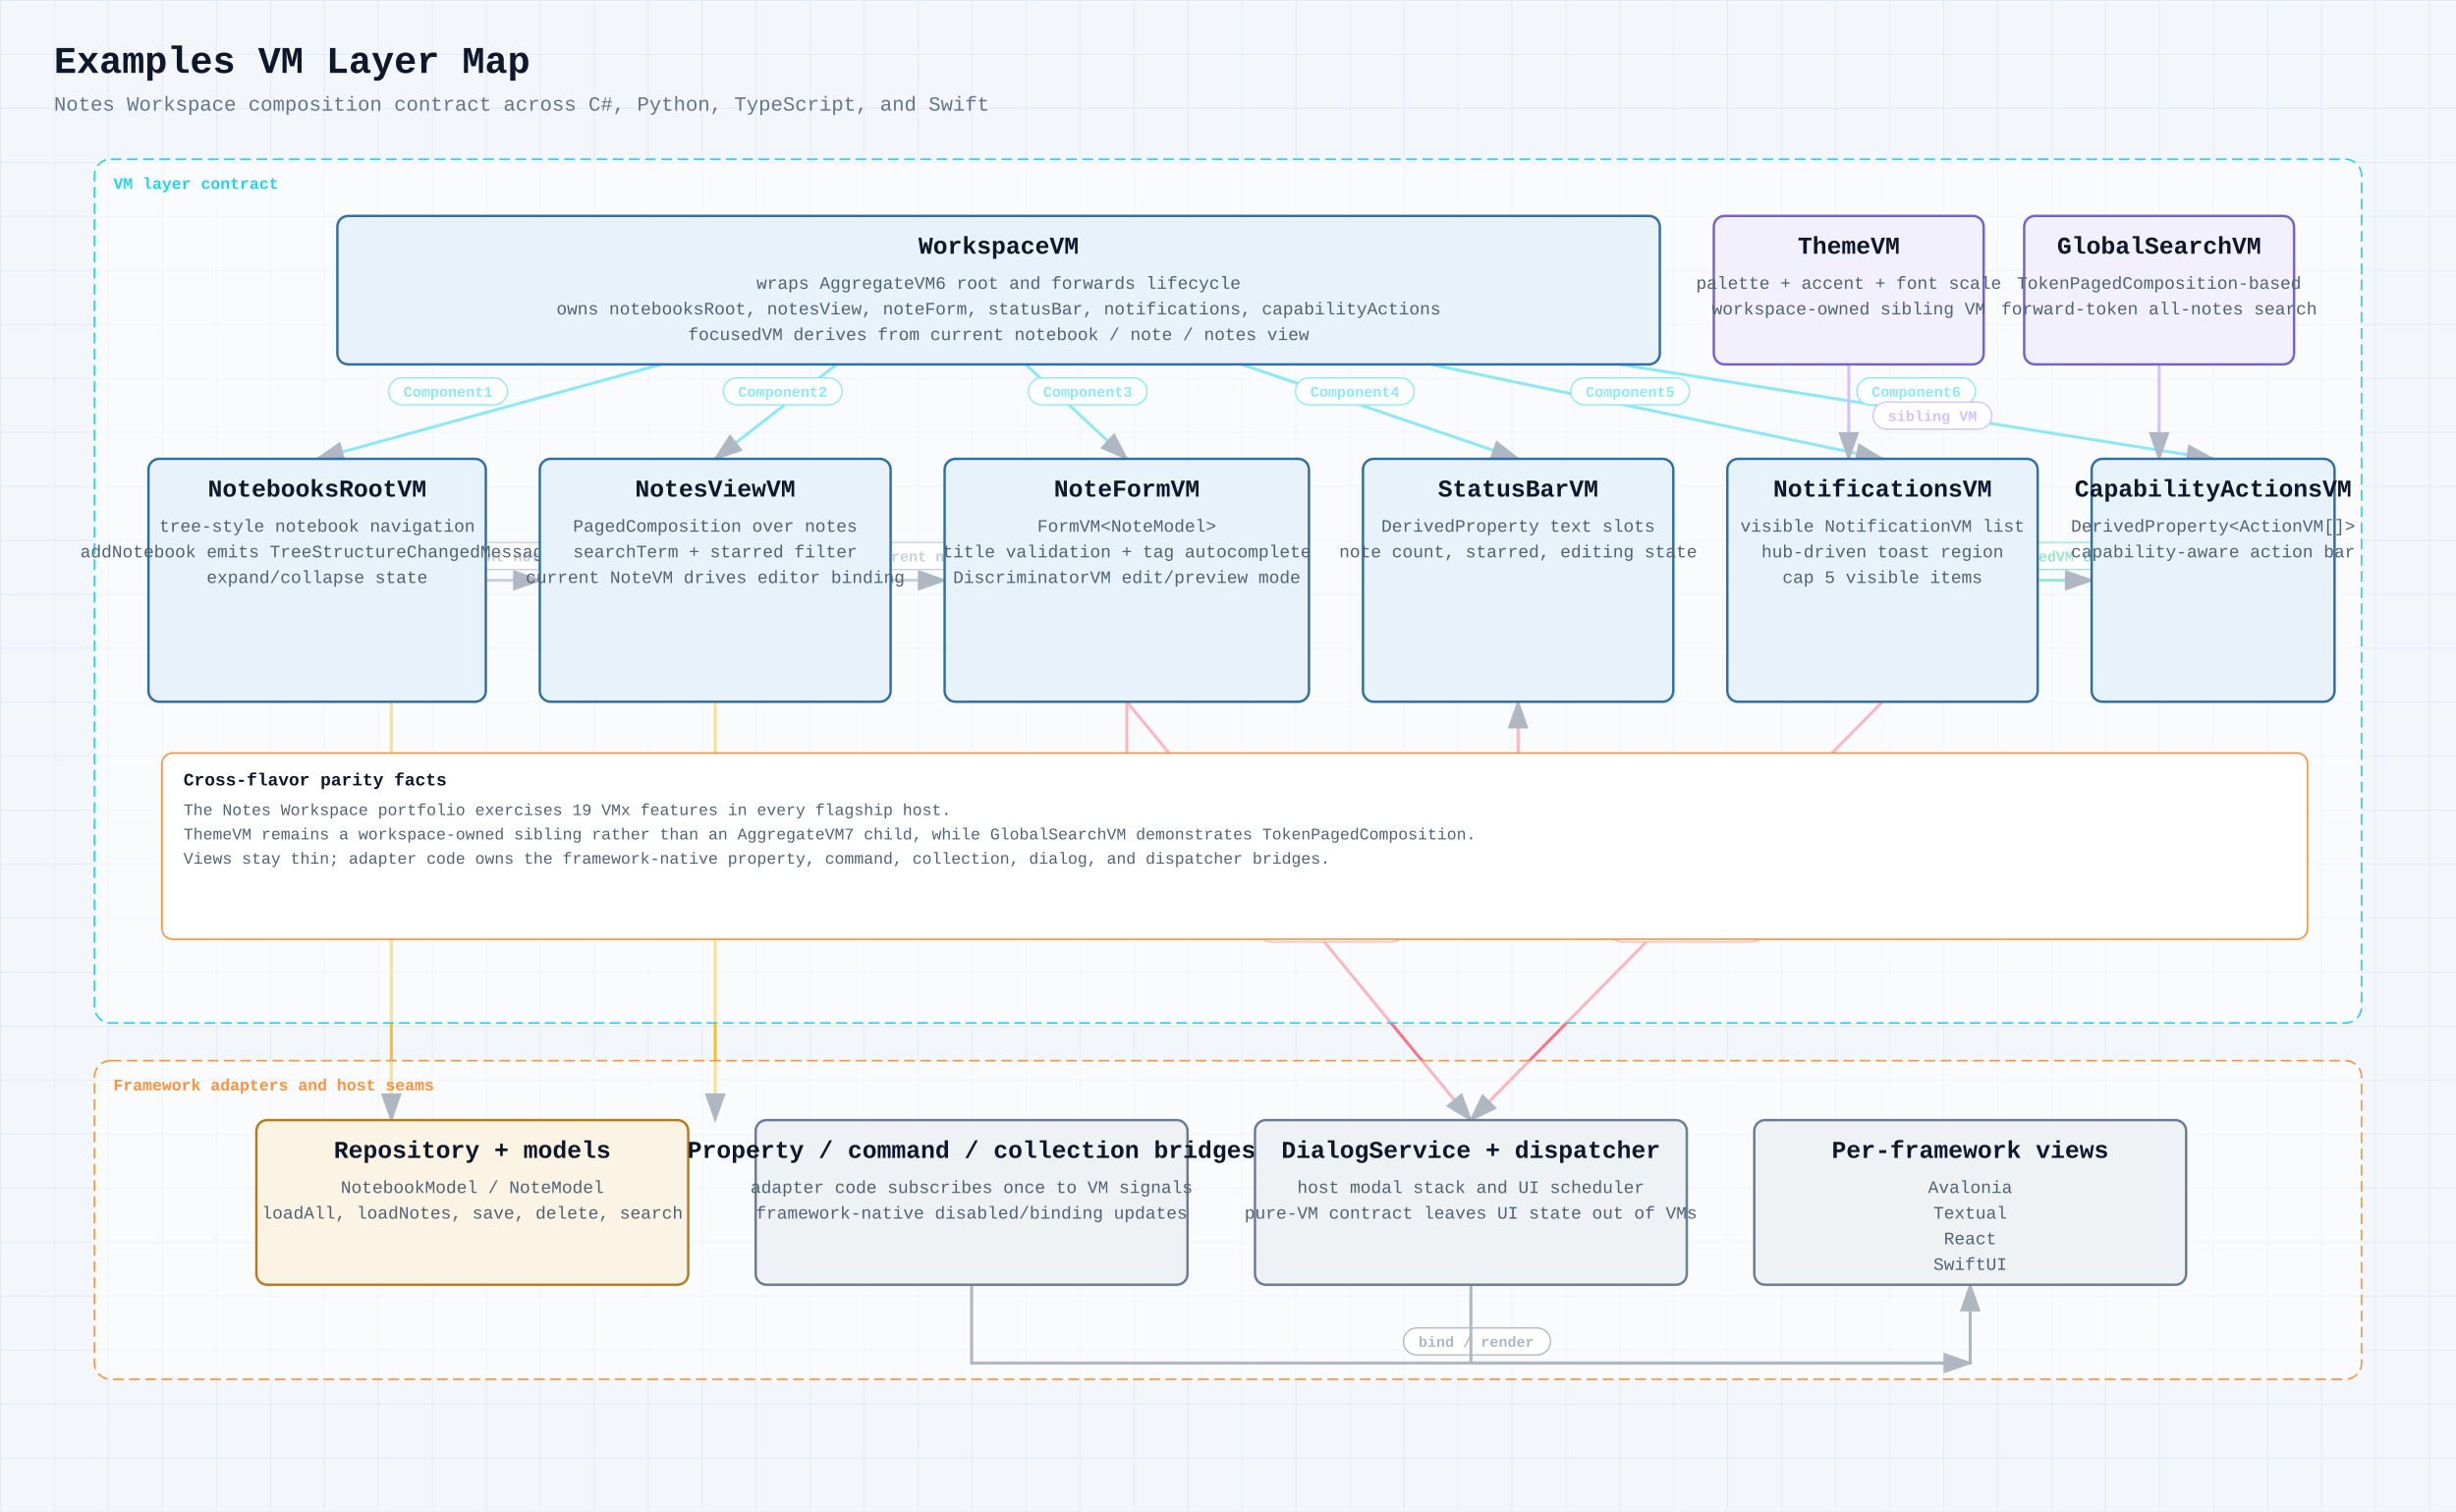
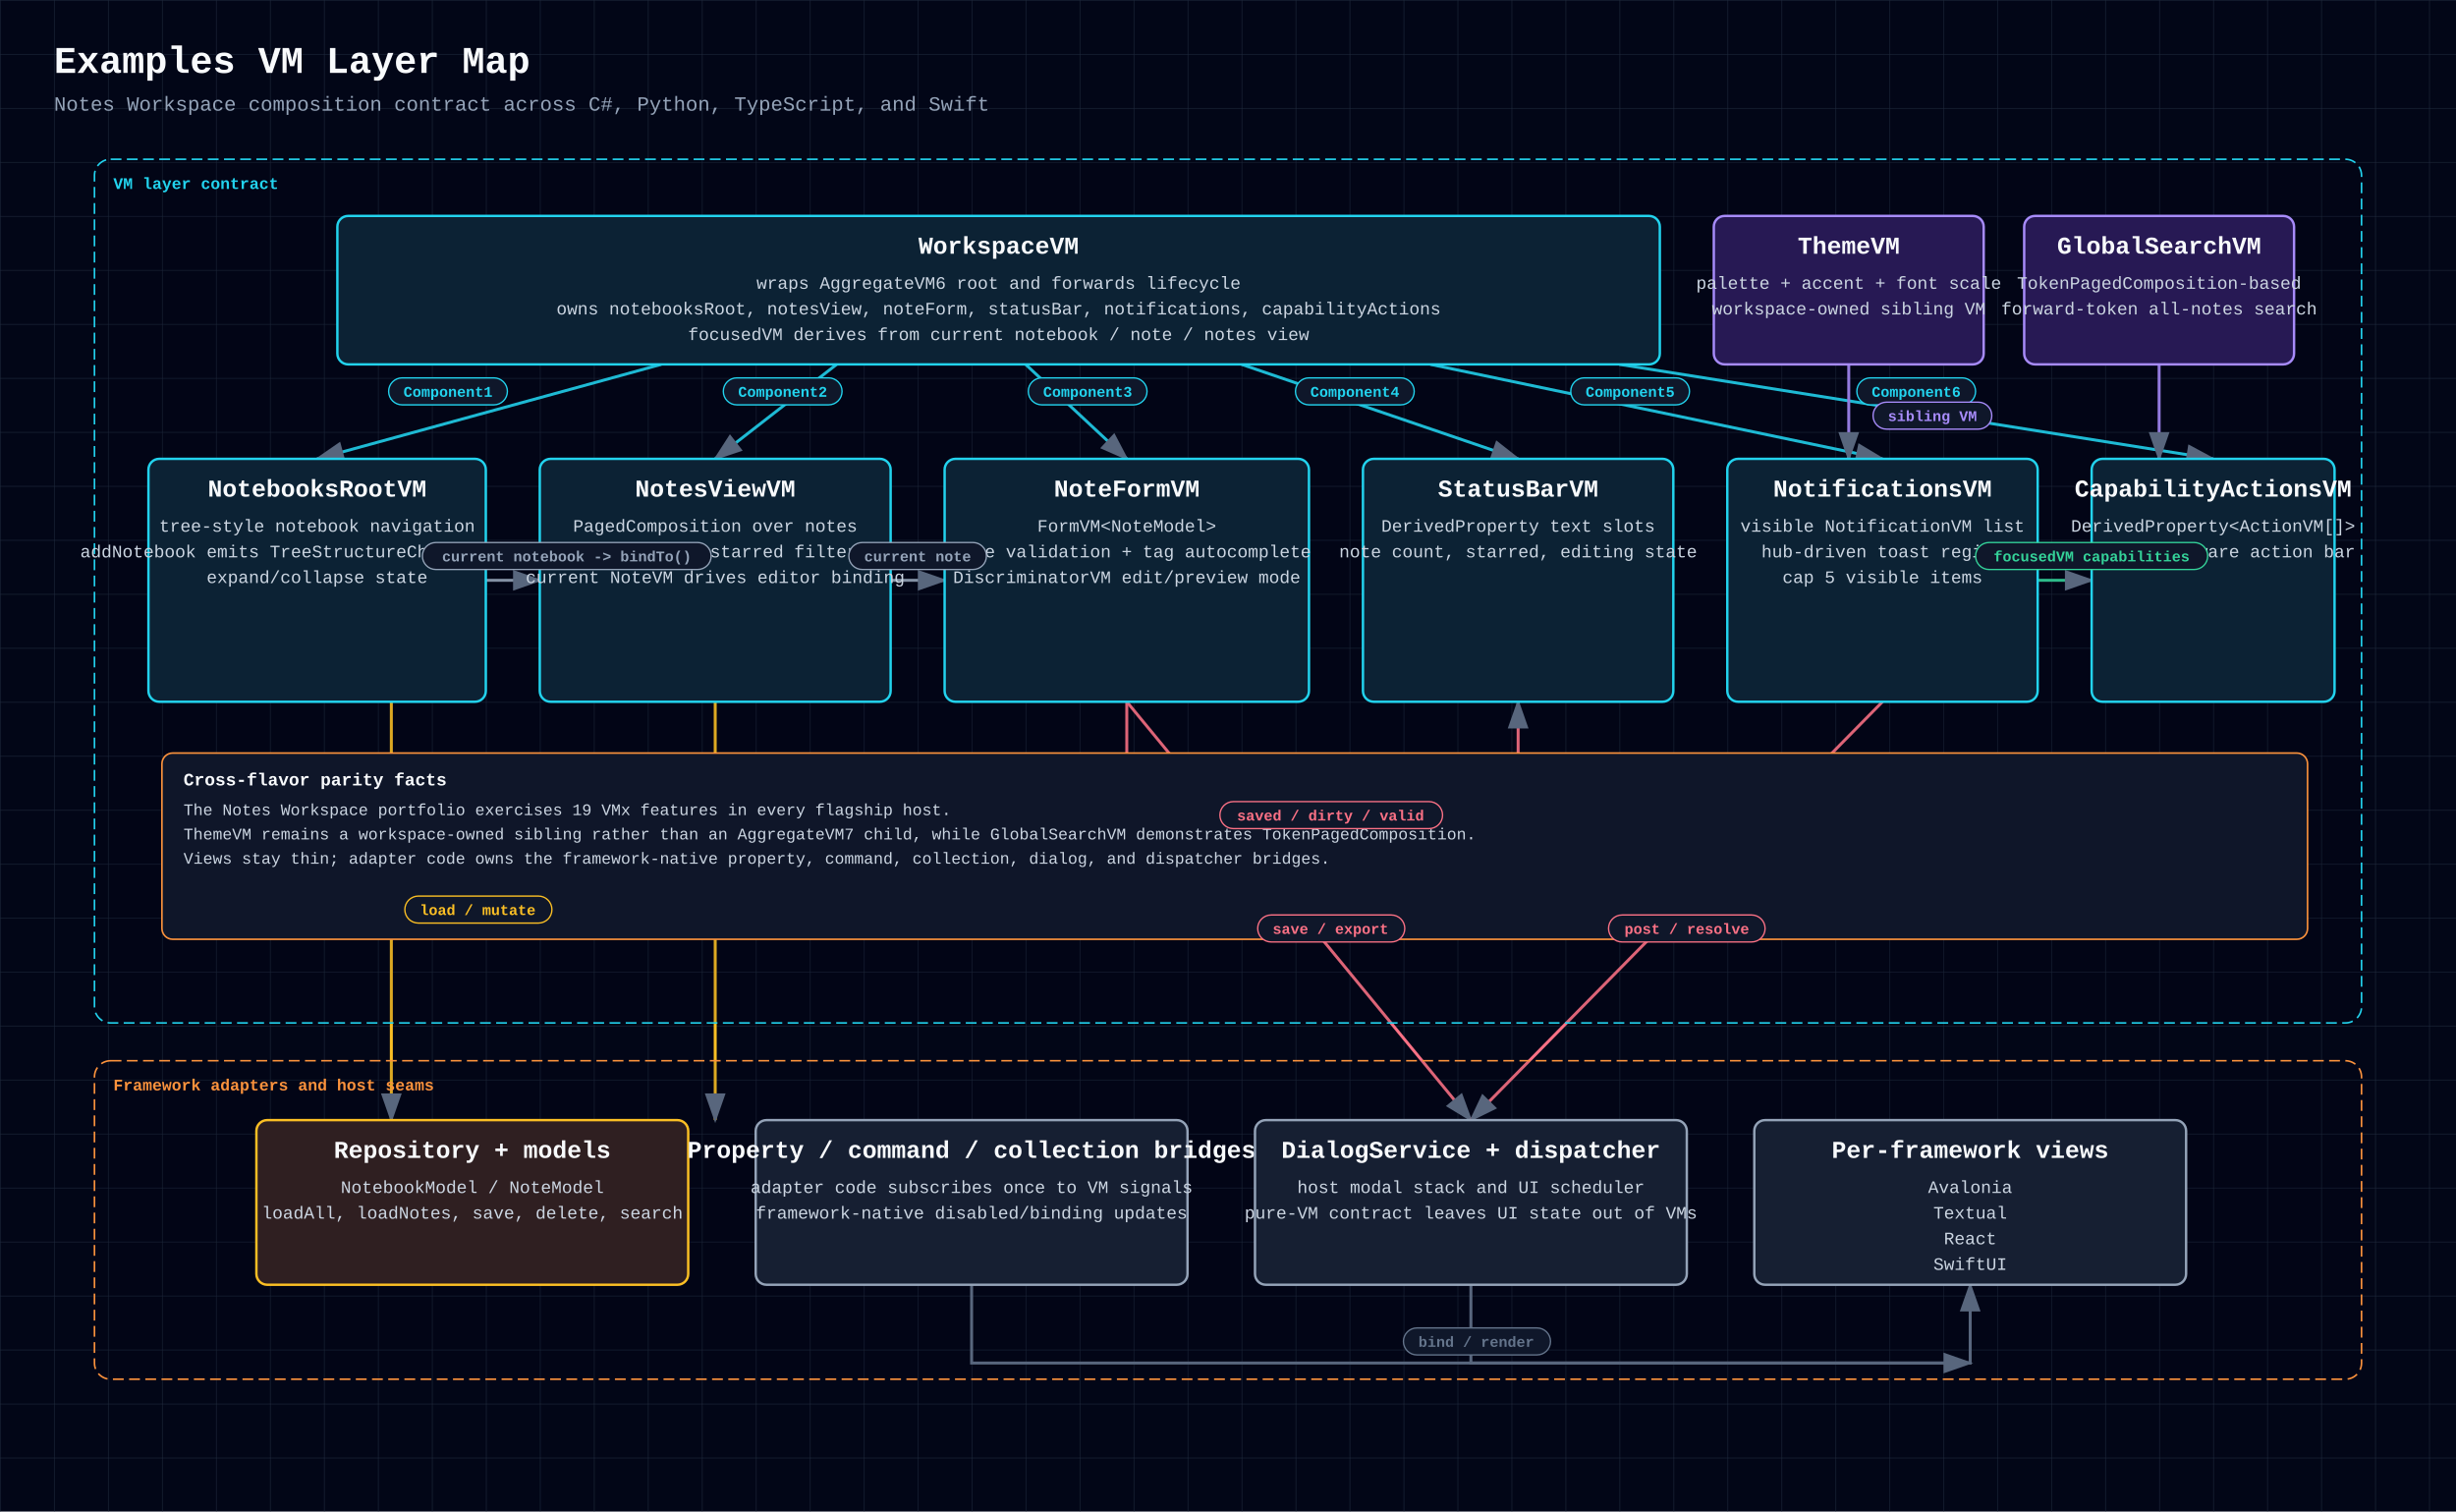
- <svg xmlns="http://www.w3.org/2000/svg" width="1820" height="1120" viewBox="0 0 1820 1120" style="font-family: ui-monospace, SFMono-Regular, Menlo, Monaco, Consolas, 'Liberation Mono', 'Courier New', monospace;">
+ <svg xmlns="http://www.w3.org/2000/svg" width="1820" height="1120" viewBox="0 0 1820 1120" style="font-family: 'JetBrains Mono', ui-monospace, SFMono-Regular, Menlo, Monaco, Consolas, 'Liberation Mono', 'Courier New', monospace;">
  <defs>
    <style>
-       text { font-family: ui-monospace, SFMono-Regular, Menlo, Monaco, Consolas, 'Liberation Mono', 'Courier New', monospace; }
+       text { font-family: 'JetBrains Mono', ui-monospace, SFMono-Regular, Menlo, Monaco, Consolas, 'Liberation Mono', 'Courier New', monospace; }
    </style>
    <pattern id="grid" width="40" height="40" patternUnits="userSpaceOnUse">
-       <path d="M 40 0 L 0 0 0 40" fill="none" stroke="#d7e1ec" stroke-width="0.8" />
+       <path d="M 40 0 L 0 0 0 40" fill="none" stroke="#1e293b" stroke-width="0.8" />
    </pattern>
    <marker id="arrowhead" markerWidth="10" markerHeight="7" refX="9" refY="3.5" orient="auto">
      <polygon points="0 0, 10 3.5, 0 7" fill="#64748b" />
    </marker>
  </defs>
-   <rect width="100%" height="100%" fill="#f3f7fb" />
+   <rect width="100%" height="100%" fill="#020617" />
  <rect width="100%" height="100%" fill="url(#grid)" />
-   <text x="40" y="54" fill="#0f172a" font-size="28" font-weight="700" text-anchor="start">Examples VM Layer Map</text>
-   <text x="40" y="82" fill="#64748b" font-size="15" font-weight="400" text-anchor="start">Notes Workspace composition contract across C#, Python, TypeScript, and Swift</text>
+   <text x="40" y="54" fill="#f8fafc" font-size="28" font-weight="700" text-anchor="start">Examples VM Layer Map</text>
+   <text x="40" y="82" fill="#94a3b8" font-size="15" font-weight="400" text-anchor="start">Notes Workspace composition contract across C#, Python, TypeScript, and Swift</text>
  <polyline points="490,270 235,340" fill="none" stroke="#22d3ee" stroke-width="2.2" marker-end="url(#arrowhead)" />
-   <rect x="288" y="280" width="88" height="20" rx="10" fill="#ffffff" stroke="#22d3ee" stroke-width="1" />
-   <text x="332" y="294" fill="#22d3ee" font-size="11" font-weight="700" text-anchor="middle">Component1</text>
  <polyline points="620,270 530,340" fill="none" stroke="#22d3ee" stroke-width="2.2" marker-end="url(#arrowhead)" />
-   <rect x="536" y="280" width="88" height="20" rx="10" fill="#ffffff" stroke="#22d3ee" stroke-width="1" />
-   <text x="580" y="294" fill="#22d3ee" font-size="11" font-weight="700" text-anchor="middle">Component2</text>
  <polyline points="760,270 835,340" fill="none" stroke="#22d3ee" stroke-width="2.2" marker-end="url(#arrowhead)" />
-   <rect x="762" y="280" width="88" height="20" rx="10" fill="#ffffff" stroke="#22d3ee" stroke-width="1" />
-   <text x="806" y="294" fill="#22d3ee" font-size="11" font-weight="700" text-anchor="middle">Component3</text>
  <polyline points="920,270 1125,340" fill="none" stroke="#22d3ee" stroke-width="2.2" marker-end="url(#arrowhead)" />
-   <rect x="960" y="280" width="88" height="20" rx="10" fill="#ffffff" stroke="#22d3ee" stroke-width="1" />
-   <text x="1004" y="294" fill="#22d3ee" font-size="11" font-weight="700" text-anchor="middle">Component4</text>
  <polyline points="1060,270 1395,340" fill="none" stroke="#22d3ee" stroke-width="2.2" marker-end="url(#arrowhead)" />
-   <rect x="1164" y="280" width="88" height="20" rx="10" fill="#ffffff" stroke="#22d3ee" stroke-width="1" />
-   <text x="1208" y="294" fill="#22d3ee" font-size="11" font-weight="700" text-anchor="middle">Component5</text>
  <polyline points="1200,270 1640,340" fill="none" stroke="#22d3ee" stroke-width="2.2" marker-end="url(#arrowhead)" />
-   <rect x="1376" y="280" width="88" height="20" rx="10" fill="#ffffff" stroke="#22d3ee" stroke-width="1" />
-   <text x="1420" y="294" fill="#22d3ee" font-size="11" font-weight="700" text-anchor="middle">Component6</text>
  <polyline points="1370,270 1370,340" fill="none" stroke="#a78bfa" stroke-width="2.2" marker-end="url(#arrowhead)" />
-   <rect x="1388" y="298" width="88" height="20" rx="10" fill="#ffffff" stroke="#a78bfa" stroke-width="1" />
-   <text x="1432" y="312" fill="#a78bfa" font-size="11" font-weight="700" text-anchor="middle">sibling VM</text>
  <polyline points="1600,270 1600,340" fill="none" stroke="#a78bfa" stroke-width="2.2" marker-end="url(#arrowhead)" />
  <polyline points="360,430 400,430" fill="none" stroke="#94a3b8" stroke-width="2.2" marker-end="url(#arrowhead)" />
-   <rect x="313" y="402" width="214" height="20" rx="10" fill="#ffffff" stroke="#94a3b8" stroke-width="1" />
-   <text x="420" y="416" fill="#94a3b8" font-size="11" font-weight="700" text-anchor="middle">current notebook -&gt; bindTo()</text>
  <polyline points="660,430 700,430" fill="none" stroke="#94a3b8" stroke-width="2.2" marker-end="url(#arrowhead)" />
-   <rect x="629" y="402" width="102" height="20" rx="10" fill="#ffffff" stroke="#94a3b8" stroke-width="1" />
-   <text x="680" y="416" fill="#94a3b8" font-size="11" font-weight="700" text-anchor="middle">current note</text>
  <polyline points="835,520 835,620 1125,620 1125,520" fill="none" stroke="#fb7185" stroke-width="2.2" marker-end="url(#arrowhead)" />
-   <rect x="904" y="594" width="165" height="20" rx="10" fill="#ffffff" stroke="#fb7185" stroke-width="1" />
-   <text x="986" y="608" fill="#fb7185" font-size="11" font-weight="700" text-anchor="middle">saved / dirty / valid</text>
  <polyline points="1510,430 1550,430" fill="none" stroke="#34d399" stroke-width="2.2" marker-end="url(#arrowhead)" />
-   <rect x="1464" y="402" width="172" height="20" rx="10" fill="#ffffff" stroke="#34d399" stroke-width="1" />
-   <text x="1550" y="416" fill="#34d399" font-size="11" font-weight="700" text-anchor="middle">focusedVM capabilities</text>
  <polyline points="290,520 290,830" fill="none" stroke="#fbbf24" stroke-width="2.2" marker-end="url(#arrowhead)" />
-   <rect x="300" y="664" width="109" height="20" rx="10" fill="#ffffff" stroke="#fbbf24" stroke-width="1" />
-   <text x="354" y="678" fill="#fbbf24" font-size="11" font-weight="700" text-anchor="middle">load / mutate</text>
  <polyline points="530,520 530,830" fill="none" stroke="#fbbf24" stroke-width="2.2" marker-end="url(#arrowhead)" />
  <polyline points="835,520 1090,830" fill="none" stroke="#fb7185" stroke-width="2.2" marker-end="url(#arrowhead)" />
-   <rect x="932" y="678" width="109" height="20" rx="10" fill="#ffffff" stroke="#fb7185" stroke-width="1" />
+   <polyline points="1395,520 1090,830" fill="none" stroke="#fb7185" stroke-width="2.2" marker-end="url(#arrowhead)" />
+   <polyline points="720,952 720,1010 1460,1010 1460,952" fill="none" stroke="#64748b" stroke-width="2.2" marker-end="url(#arrowhead)" />
+   <polyline points="1090,952 1090,1010 1460,1010" fill="none" stroke="#64748b" stroke-width="2.2" marker-end="url(#arrowhead)" />
+   <rect x="70" y="118" width="1680" height="640" rx="12" fill="rgba(2, 6, 23, 0.12)" stroke="#22d3ee" stroke-width="1.2" stroke-dasharray="8 4" />
+   <text x="84" y="140" fill="#22d3ee" font-size="12" font-weight="700" text-anchor="start">VM layer contract</text>
+   <rect x="70" y="786" width="1680" height="236" rx="12" fill="rgba(2, 6, 23, 0.12)" stroke="#fb923c" stroke-width="1.2" stroke-dasharray="8 4" />
+   <text x="84" y="808" fill="#fb923c" font-size="12" font-weight="700" text-anchor="start">Framework adapters and host seams</text>
+   <rect x="250" y="160" width="980" height="110" rx="8" fill="#0f172a" />
+   <rect x="250" y="160" width="980" height="110" rx="8" fill="rgba(8, 51, 68, 0.4)" stroke="#22d3ee" stroke-width="1.8" />
+   <text x="740" y="188" fill="#f8fafc" font-size="18" font-weight="700" text-anchor="middle">WorkspaceVM</text>
+   <text x="740" y="214" fill="#cbd5e1" font-size="13" font-weight="400" text-anchor="middle">wraps AggregateVM6 root and forwards lifecycle</text>
+   <text x="740" y="233" fill="#cbd5e1" font-size="13" font-weight="400" text-anchor="middle">owns notebooksRoot, notesView, noteForm, statusBar, notifications, capabilityActions</text>
+   <text x="740" y="252" fill="#cbd5e1" font-size="13" font-weight="400" text-anchor="middle">focusedVM derives from current notebook / note / notes view</text>
+   <rect x="1270" y="160" width="200" height="110" rx="8" fill="#0f172a" />
+   <rect x="1270" y="160" width="200" height="110" rx="8" fill="rgba(76, 29, 149, 0.4)" stroke="#a78bfa" stroke-width="1.8" />
+   <text x="1370" y="188" fill="#f8fafc" font-size="18" font-weight="700" text-anchor="middle">ThemeVM</text>
+   <text x="1370" y="214" fill="#cbd5e1" font-size="13" font-weight="400" text-anchor="middle">palette + accent + font scale</text>
+   <text x="1370" y="233" fill="#cbd5e1" font-size="13" font-weight="400" text-anchor="middle">workspace-owned sibling VM</text>
+   <rect x="1500" y="160" width="200" height="110" rx="8" fill="#0f172a" />
+   <rect x="1500" y="160" width="200" height="110" rx="8" fill="rgba(76, 29, 149, 0.4)" stroke="#a78bfa" stroke-width="1.8" />
+   <text x="1600" y="188" fill="#f8fafc" font-size="18" font-weight="700" text-anchor="middle">GlobalSearchVM</text>
+   <text x="1600" y="214" fill="#cbd5e1" font-size="13" font-weight="400" text-anchor="middle">TokenPagedComposition-based</text>
+   <text x="1600" y="233" fill="#cbd5e1" font-size="13" font-weight="400" text-anchor="middle">forward-token all-notes search</text>
+   <rect x="110" y="340" width="250" height="180" rx="8" fill="#0f172a" />
+   <rect x="110" y="340" width="250" height="180" rx="8" fill="rgba(8, 51, 68, 0.4)" stroke="#22d3ee" stroke-width="1.8" />
+   <text x="235" y="368" fill="#f8fafc" font-size="18" font-weight="700" text-anchor="middle">NotebooksRootVM</text>
+   <text x="235" y="394" fill="#cbd5e1" font-size="13" font-weight="400" text-anchor="middle">tree-style notebook navigation</text>
+   <text x="235" y="413" fill="#cbd5e1" font-size="13" font-weight="400" text-anchor="middle">addNotebook emits TreeStructureChangedMessage</text>
+   <text x="235" y="432" fill="#cbd5e1" font-size="13" font-weight="400" text-anchor="middle">expand/collapse state</text>
+   <rect x="400" y="340" width="260" height="180" rx="8" fill="#0f172a" />
+   <rect x="400" y="340" width="260" height="180" rx="8" fill="rgba(8, 51, 68, 0.4)" stroke="#22d3ee" stroke-width="1.8" />
+   <text x="530" y="368" fill="#f8fafc" font-size="18" font-weight="700" text-anchor="middle">NotesViewVM</text>
+   <text x="530" y="394" fill="#cbd5e1" font-size="13" font-weight="400" text-anchor="middle">PagedComposition over notes</text>
+   <text x="530" y="413" fill="#cbd5e1" font-size="13" font-weight="400" text-anchor="middle">searchTerm + starred filter</text>
+   <text x="530" y="432" fill="#cbd5e1" font-size="13" font-weight="400" text-anchor="middle">current NoteVM drives editor binding</text>
+   <rect x="700" y="340" width="270" height="180" rx="8" fill="#0f172a" />
+   <rect x="700" y="340" width="270" height="180" rx="8" fill="rgba(8, 51, 68, 0.4)" stroke="#22d3ee" stroke-width="1.8" />
+   <text x="835" y="368" fill="#f8fafc" font-size="18" font-weight="700" text-anchor="middle">NoteFormVM</text>
+   <text x="835" y="394" fill="#cbd5e1" font-size="13" font-weight="400" text-anchor="middle">FormVM&lt;NoteModel&gt;</text>
+   <text x="835" y="413" fill="#cbd5e1" font-size="13" font-weight="400" text-anchor="middle">title validation + tag autocomplete</text>
+   <text x="835" y="432" fill="#cbd5e1" font-size="13" font-weight="400" text-anchor="middle">DiscriminatorVM edit/preview mode</text>
+   <rect x="1010" y="340" width="230" height="180" rx="8" fill="#0f172a" />
+   <rect x="1010" y="340" width="230" height="180" rx="8" fill="rgba(8, 51, 68, 0.4)" stroke="#22d3ee" stroke-width="1.8" />
+   <text x="1125" y="368" fill="#f8fafc" font-size="18" font-weight="700" text-anchor="middle">StatusBarVM</text>
+   <text x="1125" y="394" fill="#cbd5e1" font-size="13" font-weight="400" text-anchor="middle">DerivedProperty text slots</text>
+   <text x="1125" y="413" fill="#cbd5e1" font-size="13" font-weight="400" text-anchor="middle">note count, starred, editing state</text>
+   <rect x="1280" y="340" width="230" height="180" rx="8" fill="#0f172a" />
+   <rect x="1280" y="340" width="230" height="180" rx="8" fill="rgba(8, 51, 68, 0.4)" stroke="#22d3ee" stroke-width="1.8" />
+   <text x="1395" y="368" fill="#f8fafc" font-size="18" font-weight="700" text-anchor="middle">NotificationsVM</text>
+   <text x="1395" y="394" fill="#cbd5e1" font-size="13" font-weight="400" text-anchor="middle">visible NotificationVM list</text>
+   <text x="1395" y="413" fill="#cbd5e1" font-size="13" font-weight="400" text-anchor="middle">hub-driven toast region</text>
+   <text x="1395" y="432" fill="#cbd5e1" font-size="13" font-weight="400" text-anchor="middle">cap 5 visible items</text>
+   <rect x="1550" y="340" width="180" height="180" rx="8" fill="#0f172a" />
+   <rect x="1550" y="340" width="180" height="180" rx="8" fill="rgba(8, 51, 68, 0.4)" stroke="#22d3ee" stroke-width="1.8" />
+   <text x="1640" y="368" fill="#f8fafc" font-size="18" font-weight="700" text-anchor="middle">CapabilityActionsVM</text>
+   <text x="1640" y="394" fill="#cbd5e1" font-size="13" font-weight="400" text-anchor="middle">DerivedProperty&lt;ActionVM[]&gt;</text>
+   <text x="1640" y="413" fill="#cbd5e1" font-size="13" font-weight="400" text-anchor="middle">capability-aware action bar</text>
+   <rect x="190" y="830" width="320" height="122" rx="8" fill="#0f172a" />
+   <rect x="190" y="830" width="320" height="122" rx="8" fill="rgba(120, 53, 15, 0.3)" stroke="#fbbf24" stroke-width="1.8" />
+   <text x="350" y="858" fill="#f8fafc" font-size="18" font-weight="700" text-anchor="middle">Repository + models</text>
+   <text x="350" y="884" fill="#cbd5e1" font-size="13" font-weight="400" text-anchor="middle">NotebookModel / NoteModel</text>
+   <text x="350" y="903" fill="#cbd5e1" font-size="13" font-weight="400" text-anchor="middle">loadAll, loadNotes, save, delete, search</text>
+   <rect x="560" y="830" width="320" height="122" rx="8" fill="#0f172a" />
+   <rect x="560" y="830" width="320" height="122" rx="8" fill="rgba(30, 41, 59, 0.5)" stroke="#94a3b8" stroke-width="1.8" />
+   <text x="720" y="858" fill="#f8fafc" font-size="18" font-weight="700" text-anchor="middle">Property / command / collection bridges</text>
+   <text x="720" y="884" fill="#cbd5e1" font-size="13" font-weight="400" text-anchor="middle">adapter code subscribes once to VM signals</text>
+   <text x="720" y="903" fill="#cbd5e1" font-size="13" font-weight="400" text-anchor="middle">framework-native disabled/binding updates</text>
+   <rect x="930" y="830" width="320" height="122" rx="8" fill="#0f172a" />
+   <rect x="930" y="830" width="320" height="122" rx="8" fill="rgba(30, 41, 59, 0.5)" stroke="#94a3b8" stroke-width="1.8" />
+   <text x="1090" y="858" fill="#f8fafc" font-size="18" font-weight="700" text-anchor="middle">DialogService + dispatcher</text>
+   <text x="1090" y="884" fill="#cbd5e1" font-size="13" font-weight="400" text-anchor="middle">host modal stack and UI scheduler</text>
+   <text x="1090" y="903" fill="#cbd5e1" font-size="13" font-weight="400" text-anchor="middle">pure-VM contract leaves UI state out of VMs</text>
+   <rect x="1300" y="830" width="320" height="122" rx="8" fill="#0f172a" />
+   <rect x="1300" y="830" width="320" height="122" rx="8" fill="rgba(30, 41, 59, 0.5)" stroke="#94a3b8" stroke-width="1.8" />
+   <text x="1460" y="858" fill="#f8fafc" font-size="18" font-weight="700" text-anchor="middle">Per-framework views</text>
+   <text x="1460" y="884" fill="#cbd5e1" font-size="13" font-weight="400" text-anchor="middle">Avalonia</text>
+   <text x="1460" y="903" fill="#cbd5e1" font-size="13" font-weight="400" text-anchor="middle">Textual</text>
+   <text x="1460" y="922" fill="#cbd5e1" font-size="13" font-weight="400" text-anchor="middle">React</text>
+   <text x="1460" y="941" fill="#cbd5e1" font-size="13" font-weight="400" text-anchor="middle">SwiftUI</text>
+   <rect x="120" y="558" width="1590" height="138" rx="8" fill="#0f172a" />
+   <rect x="120" y="558" width="1590" height="138" rx="8" fill="rgba(15, 23, 42, 0.94)" stroke="#fb923c" stroke-width="1.2" />
+   <text x="136" y="582" fill="#f8fafc" font-size="13" font-weight="700" text-anchor="start">Cross-flavor parity facts</text>
+   <text x="136" y="604" fill="#cbd5e1" font-size="12" font-weight="400" text-anchor="start">The Notes Workspace portfolio exercises 19 VMx features in every flagship host.</text>
+   <text x="136" y="622" fill="#cbd5e1" font-size="12" font-weight="400" text-anchor="start">ThemeVM remains a workspace-owned sibling rather than an AggregateVM7 child, while GlobalSearchVM demonstrates TokenPagedComposition.</text>
+   <text x="136" y="640" fill="#cbd5e1" font-size="12" font-weight="400" text-anchor="start">Views stay thin; adapter code owns the framework-native property, command, collection, dialog, and dispatcher bridges.</text>
+   <rect x="288" y="280" width="88" height="20" rx="10" fill="#0f172a" stroke="#22d3ee" stroke-width="1" />
+   <text x="332" y="294" fill="#22d3ee" font-size="11" font-weight="700" text-anchor="middle">Component1</text>
+   <rect x="536" y="280" width="88" height="20" rx="10" fill="#0f172a" stroke="#22d3ee" stroke-width="1" />
+   <text x="580" y="294" fill="#22d3ee" font-size="11" font-weight="700" text-anchor="middle">Component2</text>
+   <rect x="762" y="280" width="88" height="20" rx="10" fill="#0f172a" stroke="#22d3ee" stroke-width="1" />
+   <text x="806" y="294" fill="#22d3ee" font-size="11" font-weight="700" text-anchor="middle">Component3</text>
+   <rect x="960" y="280" width="88" height="20" rx="10" fill="#0f172a" stroke="#22d3ee" stroke-width="1" />
+   <text x="1004" y="294" fill="#22d3ee" font-size="11" font-weight="700" text-anchor="middle">Component4</text>
+   <rect x="1164" y="280" width="88" height="20" rx="10" fill="#0f172a" stroke="#22d3ee" stroke-width="1" />
+   <text x="1208" y="294" fill="#22d3ee" font-size="11" font-weight="700" text-anchor="middle">Component5</text>
+   <rect x="1376" y="280" width="88" height="20" rx="10" fill="#0f172a" stroke="#22d3ee" stroke-width="1" />
+   <text x="1420" y="294" fill="#22d3ee" font-size="11" font-weight="700" text-anchor="middle">Component6</text>
+   <rect x="1388" y="298" width="88" height="20" rx="10" fill="#0f172a" stroke="#a78bfa" stroke-width="1" />
+   <text x="1432" y="312" fill="#a78bfa" font-size="11" font-weight="700" text-anchor="middle">sibling VM</text>
+   <rect x="313" y="402" width="214" height="20" rx="10" fill="#0f172a" stroke="#94a3b8" stroke-width="1" />
+   <text x="420" y="416" fill="#94a3b8" font-size="11" font-weight="700" text-anchor="middle">current notebook -&gt; bindTo()</text>
+   <rect x="629" y="402" width="102" height="20" rx="10" fill="#0f172a" stroke="#94a3b8" stroke-width="1" />
+   <text x="680" y="416" fill="#94a3b8" font-size="11" font-weight="700" text-anchor="middle">current note</text>
+   <rect x="904" y="594" width="165" height="20" rx="10" fill="#0f172a" stroke="#fb7185" stroke-width="1" />
+   <text x="986" y="608" fill="#fb7185" font-size="11" font-weight="700" text-anchor="middle">saved / dirty / valid</text>
+   <rect x="1464" y="402" width="172" height="20" rx="10" fill="#0f172a" stroke="#34d399" stroke-width="1" />
+   <text x="1550" y="416" fill="#34d399" font-size="11" font-weight="700" text-anchor="middle">focusedVM capabilities</text>
+   <rect x="300" y="664" width="109" height="20" rx="10" fill="#0f172a" stroke="#fbbf24" stroke-width="1" />
+   <text x="354" y="678" fill="#fbbf24" font-size="11" font-weight="700" text-anchor="middle">load / mutate</text>
+   <rect x="932" y="678" width="109" height="20" rx="10" fill="#0f172a" stroke="#fb7185" stroke-width="1" />
  <text x="986" y="692" fill="#fb7185" font-size="11" font-weight="700" text-anchor="middle">save / export</text>
-   <polyline points="1395,520 1090,830" fill="none" stroke="#fb7185" stroke-width="2.2" marker-end="url(#arrowhead)" />
-   <rect x="1192" y="678" width="116" height="20" rx="10" fill="#ffffff" stroke="#fb7185" stroke-width="1" />
+   <rect x="1192" y="678" width="116" height="20" rx="10" fill="#0f172a" stroke="#fb7185" stroke-width="1" />
  <text x="1250" y="692" fill="#fb7185" font-size="11" font-weight="700" text-anchor="middle">post / resolve</text>
-   <polyline points="720,952 720,1010 1460,1010 1460,952" fill="none" stroke="#64748b" stroke-width="2.2" marker-end="url(#arrowhead)" />
-   <rect x="1040" y="984" width="109" height="20" rx="10" fill="#ffffff" stroke="#64748b" stroke-width="1" />
+   <rect x="1040" y="984" width="109" height="20" rx="10" fill="#0f172a" stroke="#64748b" stroke-width="1" />
  <text x="1094" y="998" fill="#64748b" font-size="11" font-weight="700" text-anchor="middle">bind / render</text>
-   <polyline points="1090,952 1090,1010 1460,1010" fill="none" stroke="#64748b" stroke-width="2.2" marker-end="url(#arrowhead)" />
-   <rect x="70" y="118" width="1680" height="640" rx="12" fill="rgba(255, 255, 255, 0.48)" stroke="#22d3ee" stroke-width="1.2" stroke-dasharray="8 4" />
-   <text x="84" y="140" fill="#22d3ee" font-size="12" font-weight="700" text-anchor="start">VM layer contract</text>
-   <rect x="70" y="786" width="1680" height="236" rx="12" fill="rgba(255, 255, 255, 0.48)" stroke="#fb923c" stroke-width="1.2" stroke-dasharray="8 4" />
-   <text x="84" y="808" fill="#fb923c" font-size="12" font-weight="700" text-anchor="start">Framework adapters and host seams</text>
-   <rect x="250" y="160" width="980" height="110" rx="8" fill="#ffffff" />
-   <rect x="250" y="160" width="980" height="110" rx="8" fill="rgba(102, 170, 226, 0.16)" stroke="#2f6fa3" stroke-width="1.8" />
-   <text x="740" y="188" fill="#0f172a" font-size="18" font-weight="700" text-anchor="middle">WorkspaceVM</text>
-   <text x="740" y="214" fill="#516273" font-size="13" font-weight="400" text-anchor="middle">wraps AggregateVM6 root and forwards lifecycle</text>
-   <text x="740" y="233" fill="#516273" font-size="13" font-weight="400" text-anchor="middle">owns notebooksRoot, notesView, noteForm, statusBar, notifications, capabilityActions</text>
-   <text x="740" y="252" fill="#516273" font-size="13" font-weight="400" text-anchor="middle">focusedVM derives from current notebook / note / notes view</text>
-   <rect x="1270" y="160" width="200" height="110" rx="8" fill="#ffffff" />
-   <rect x="1270" y="160" width="200" height="110" rx="8" fill="rgba(174, 161, 231, 0.16)" stroke="#7862c9" stroke-width="1.8" />
-   <text x="1370" y="188" fill="#0f172a" font-size="18" font-weight="700" text-anchor="middle">ThemeVM</text>
-   <text x="1370" y="214" fill="#516273" font-size="13" font-weight="400" text-anchor="middle">palette + accent + font scale</text>
-   <text x="1370" y="233" fill="#516273" font-size="13" font-weight="400" text-anchor="middle">workspace-owned sibling VM</text>
-   <rect x="1500" y="160" width="200" height="110" rx="8" fill="#ffffff" />
-   <rect x="1500" y="160" width="200" height="110" rx="8" fill="rgba(174, 161, 231, 0.16)" stroke="#7862c9" stroke-width="1.8" />
-   <text x="1600" y="188" fill="#0f172a" font-size="18" font-weight="700" text-anchor="middle">GlobalSearchVM</text>
-   <text x="1600" y="214" fill="#516273" font-size="13" font-weight="400" text-anchor="middle">TokenPagedComposition-based</text>
-   <text x="1600" y="233" fill="#516273" font-size="13" font-weight="400" text-anchor="middle">forward-token all-notes search</text>
-   <rect x="110" y="340" width="250" height="180" rx="8" fill="#ffffff" />
-   <rect x="110" y="340" width="250" height="180" rx="8" fill="rgba(102, 170, 226, 0.16)" stroke="#2f6fa3" stroke-width="1.8" />
-   <text x="235" y="368" fill="#0f172a" font-size="18" font-weight="700" text-anchor="middle">NotebooksRootVM</text>
-   <text x="235" y="394" fill="#516273" font-size="13" font-weight="400" text-anchor="middle">tree-style notebook navigation</text>
-   <text x="235" y="413" fill="#516273" font-size="13" font-weight="400" text-anchor="middle">addNotebook emits TreeStructureChangedMessage</text>
-   <text x="235" y="432" fill="#516273" font-size="13" font-weight="400" text-anchor="middle">expand/collapse state</text>
-   <rect x="400" y="340" width="260" height="180" rx="8" fill="#ffffff" />
-   <rect x="400" y="340" width="260" height="180" rx="8" fill="rgba(102, 170, 226, 0.16)" stroke="#2f6fa3" stroke-width="1.8" />
-   <text x="530" y="368" fill="#0f172a" font-size="18" font-weight="700" text-anchor="middle">NotesViewVM</text>
-   <text x="530" y="394" fill="#516273" font-size="13" font-weight="400" text-anchor="middle">PagedComposition over notes</text>
-   <text x="530" y="413" fill="#516273" font-size="13" font-weight="400" text-anchor="middle">searchTerm + starred filter</text>
-   <text x="530" y="432" fill="#516273" font-size="13" font-weight="400" text-anchor="middle">current NoteVM drives editor binding</text>
-   <rect x="700" y="340" width="270" height="180" rx="8" fill="#ffffff" />
-   <rect x="700" y="340" width="270" height="180" rx="8" fill="rgba(102, 170, 226, 0.16)" stroke="#2f6fa3" stroke-width="1.8" />
-   <text x="835" y="368" fill="#0f172a" font-size="18" font-weight="700" text-anchor="middle">NoteFormVM</text>
-   <text x="835" y="394" fill="#516273" font-size="13" font-weight="400" text-anchor="middle">FormVM&lt;NoteModel&gt;</text>
-   <text x="835" y="413" fill="#516273" font-size="13" font-weight="400" text-anchor="middle">title validation + tag autocomplete</text>
-   <text x="835" y="432" fill="#516273" font-size="13" font-weight="400" text-anchor="middle">DiscriminatorVM edit/preview mode</text>
-   <rect x="1010" y="340" width="230" height="180" rx="8" fill="#ffffff" />
-   <rect x="1010" y="340" width="230" height="180" rx="8" fill="rgba(102, 170, 226, 0.16)" stroke="#2f6fa3" stroke-width="1.8" />
-   <text x="1125" y="368" fill="#0f172a" font-size="18" font-weight="700" text-anchor="middle">StatusBarVM</text>
-   <text x="1125" y="394" fill="#516273" font-size="13" font-weight="400" text-anchor="middle">DerivedProperty text slots</text>
-   <text x="1125" y="413" fill="#516273" font-size="13" font-weight="400" text-anchor="middle">note count, starred, editing state</text>
-   <rect x="1280" y="340" width="230" height="180" rx="8" fill="#ffffff" />
-   <rect x="1280" y="340" width="230" height="180" rx="8" fill="rgba(102, 170, 226, 0.16)" stroke="#2f6fa3" stroke-width="1.8" />
-   <text x="1395" y="368" fill="#0f172a" font-size="18" font-weight="700" text-anchor="middle">NotificationsVM</text>
-   <text x="1395" y="394" fill="#516273" font-size="13" font-weight="400" text-anchor="middle">visible NotificationVM list</text>
-   <text x="1395" y="413" fill="#516273" font-size="13" font-weight="400" text-anchor="middle">hub-driven toast region</text>
-   <text x="1395" y="432" fill="#516273" font-size="13" font-weight="400" text-anchor="middle">cap 5 visible items</text>
-   <rect x="1550" y="340" width="180" height="180" rx="8" fill="#ffffff" />
-   <rect x="1550" y="340" width="180" height="180" rx="8" fill="rgba(102, 170, 226, 0.16)" stroke="#2f6fa3" stroke-width="1.8" />
-   <text x="1640" y="368" fill="#0f172a" font-size="18" font-weight="700" text-anchor="middle">CapabilityActionsVM</text>
-   <text x="1640" y="394" fill="#516273" font-size="13" font-weight="400" text-anchor="middle">DerivedProperty&lt;ActionVM[]&gt;</text>
-   <text x="1640" y="413" fill="#516273" font-size="13" font-weight="400" text-anchor="middle">capability-aware action bar</text>
-   <rect x="190" y="830" width="320" height="122" rx="8" fill="#ffffff" />
-   <rect x="190" y="830" width="320" height="122" rx="8" fill="rgba(236, 190, 104, 0.18)" stroke="#b87a1f" stroke-width="1.8" />
-   <text x="350" y="858" fill="#0f172a" font-size="18" font-weight="700" text-anchor="middle">Repository + models</text>
-   <text x="350" y="884" fill="#516273" font-size="13" font-weight="400" text-anchor="middle">NotebookModel / NoteModel</text>
-   <text x="350" y="903" fill="#516273" font-size="13" font-weight="400" text-anchor="middle">loadAll, loadNotes, save, delete, search</text>
-   <rect x="560" y="830" width="320" height="122" rx="8" fill="#ffffff" />
-   <rect x="560" y="830" width="320" height="122" rx="8" fill="rgba(170, 184, 201, 0.18)" stroke="#6a7c91" stroke-width="1.8" />
-   <text x="720" y="858" fill="#0f172a" font-size="18" font-weight="700" text-anchor="middle">Property / command / collection bridges</text>
-   <text x="720" y="884" fill="#516273" font-size="13" font-weight="400" text-anchor="middle">adapter code subscribes once to VM signals</text>
-   <text x="720" y="903" fill="#516273" font-size="13" font-weight="400" text-anchor="middle">framework-native disabled/binding updates</text>
-   <rect x="930" y="830" width="320" height="122" rx="8" fill="#ffffff" />
-   <rect x="930" y="830" width="320" height="122" rx="8" fill="rgba(170, 184, 201, 0.18)" stroke="#6a7c91" stroke-width="1.8" />
-   <text x="1090" y="858" fill="#0f172a" font-size="18" font-weight="700" text-anchor="middle">DialogService + dispatcher</text>
-   <text x="1090" y="884" fill="#516273" font-size="13" font-weight="400" text-anchor="middle">host modal stack and UI scheduler</text>
-   <text x="1090" y="903" fill="#516273" font-size="13" font-weight="400" text-anchor="middle">pure-VM contract leaves UI state out of VMs</text>
-   <rect x="1300" y="830" width="320" height="122" rx="8" fill="#ffffff" />
-   <rect x="1300" y="830" width="320" height="122" rx="8" fill="rgba(170, 184, 201, 0.18)" stroke="#6a7c91" stroke-width="1.8" />
-   <text x="1460" y="858" fill="#0f172a" font-size="18" font-weight="700" text-anchor="middle">Per-framework views</text>
-   <text x="1460" y="884" fill="#516273" font-size="13" font-weight="400" text-anchor="middle">Avalonia</text>
-   <text x="1460" y="903" fill="#516273" font-size="13" font-weight="400" text-anchor="middle">Textual</text>
-   <text x="1460" y="922" fill="#516273" font-size="13" font-weight="400" text-anchor="middle">React</text>
-   <text x="1460" y="941" fill="#516273" font-size="13" font-weight="400" text-anchor="middle">SwiftUI</text>
-   <rect x="120" y="558" width="1590" height="138" rx="8" fill="#f8fbff" />
-   <rect x="120" y="558" width="1590" height="138" rx="8" fill="rgba(255, 255, 255, 0.94)" stroke="#fb923c" stroke-width="1.2" />
-   <text x="136" y="582" fill="#0f172a" font-size="13" font-weight="700" text-anchor="start">Cross-flavor parity facts</text>
-   <text x="136" y="604" fill="#516273" font-size="12" font-weight="400" text-anchor="start">The Notes Workspace portfolio exercises 19 VMx features in every flagship host.</text>
-   <text x="136" y="622" fill="#516273" font-size="12" font-weight="400" text-anchor="start">ThemeVM remains a workspace-owned sibling rather than an AggregateVM7 child, while GlobalSearchVM demonstrates TokenPagedComposition.</text>
-   <text x="136" y="640" fill="#516273" font-size="12" font-weight="400" text-anchor="start">Views stay thin; adapter code owns the framework-native property, command, collection, dialog, and dispatcher bridges.</text>
</svg>
